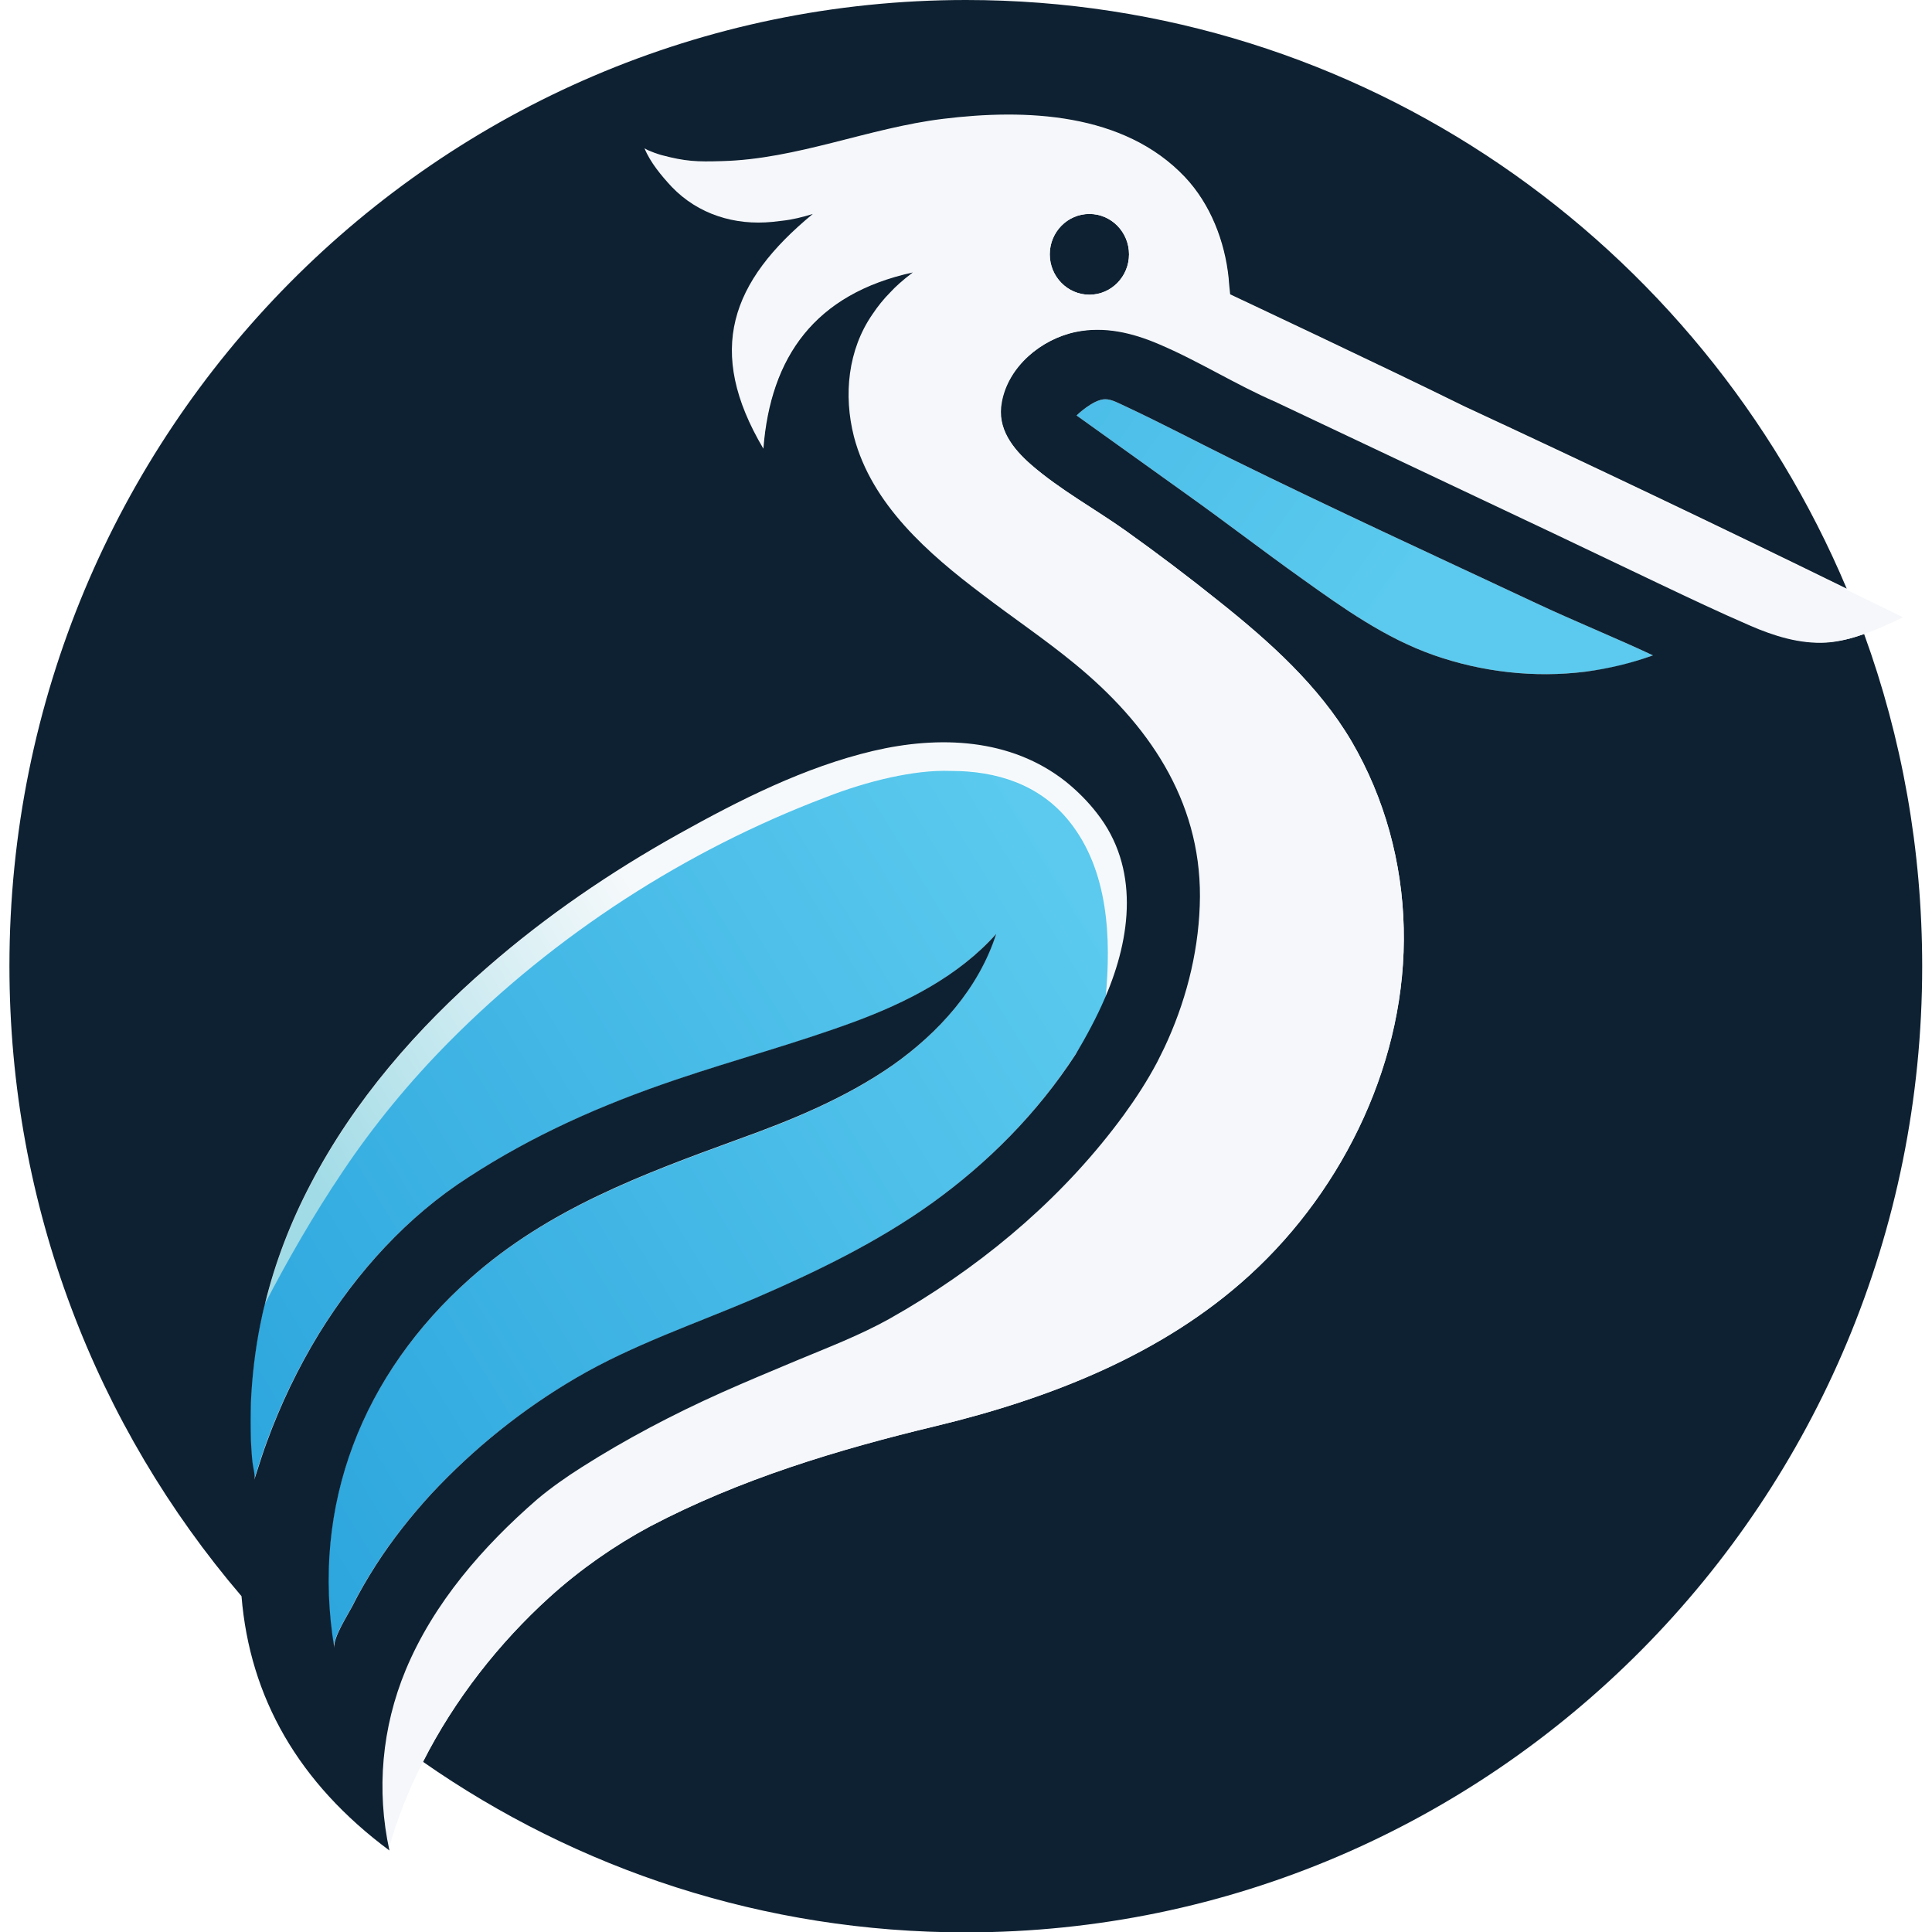
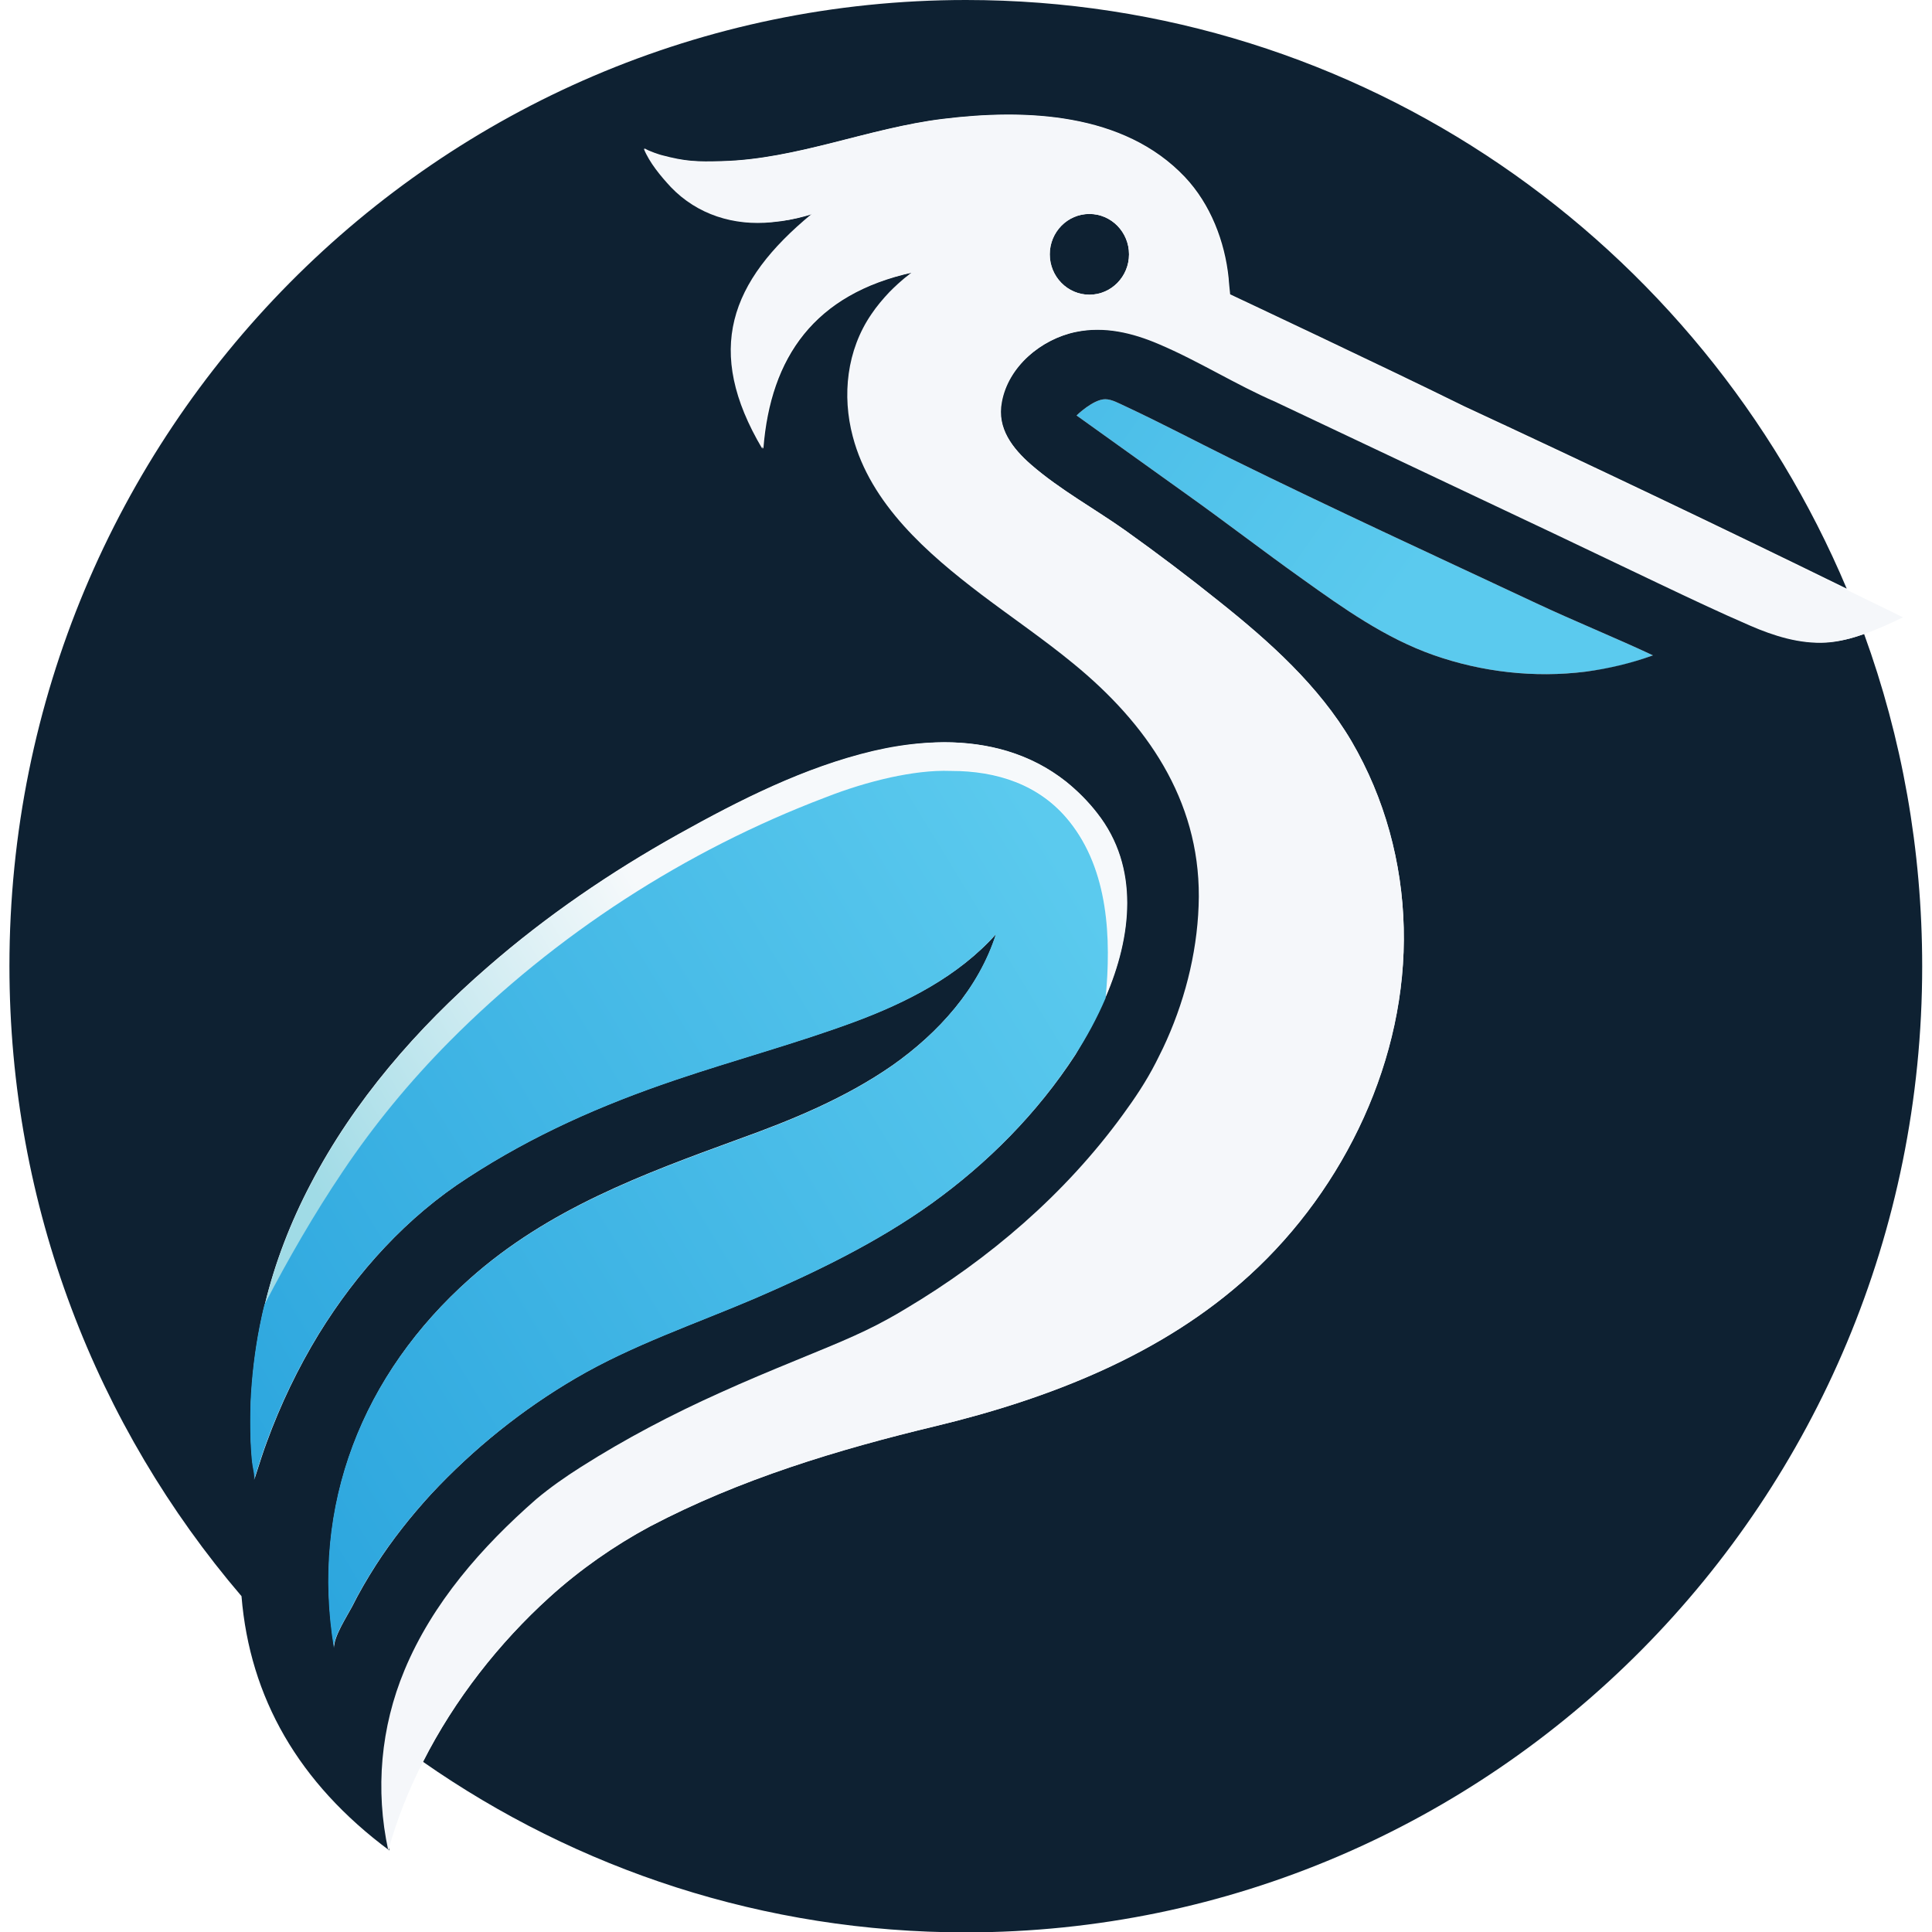
- <svg xmlns="http://www.w3.org/2000/svg" xmlns:xlink="http://www.w3.org/1999/xlink" version="1.1" id="svg1" x="0px" y="0px" viewBox="0 0 512 512" style="enable-background:new 0 0 512 512;" xml:space="preserve">
+ <svg xmlns="http://www.w3.org/2000/svg" version="1.1" id="svg1" x="0px" y="0px" viewBox="0 0 512 512" style="enable-background:new 0 0 512 512;" xml:space="preserve">
  <style type="text/css">
- 	.st0{fill:url(#path2_00000074407956531107009650000017923017465014641044_);}
- 	.st1{clip-path:url(#SVGID_00000153704232776986058940000014758650938427582596_);fill:#0E2132;}
- 	.st2{clip-path:url(#SVGID_00000124861057835497669440000015001963552418527672_);fill:#0E2132;}
- 	.st3{clip-path:url(#SVGID_00000125600521760343151760000009020277256321215872_);fill:#F5F7FA;}
- 	.st4{fill:url(#path11_00000098195711803820772760000000024065029479655819_);}
- 	.st5{fill:url(#path13_00000015319507520203569300000002599085739973213060_);}
- 	.st6{clip-path:url(#SVGID_00000127755692391659673720000001125885544269235331_);fill:#0E2132;}
+ 	.st0{fill:#0E2132;}
+ 	.st1{fill:url(#path2_00000026885783596546348280000005061932326728796294_);}
+ 	.st2{fill:#F5F7FA;}
+ 	.st3{fill:url(#path11_00000041268000894347181700000009059001709216233402_);}
+ 	.st4{fill:url(#path13_00000119105729939391945610000000189732299764498818_);}
</style>
-   <g id="layer-MC0">
-     <linearGradient id="path2_00000112615815201692094460000003366476865763804578_" gradientUnits="userSpaceOnUse" x1="-48.918" y1="652.906" x2="-47.897" y2="652.906" gradientTransform="matrix(240.5393 171.5056 171.5056 -240.5393 -100080.609 165415.906)">
-       <stop offset="0" style="stop-color:#2AA4DD" />
-       <stop offset="1" style="stop-color:#5BCAEE" />
-     </linearGradient>
-     <path id="path2" style="fill:url(#path2_00000112615815201692094460000003366476865763804578_);" d="M285.3,110.1   c9.6,6.9,19.3,13.8,28.9,20.7l0,0c10.4,7.4,20.5,15.2,30.9,22.6l0,0c10.9,7.8,22,15.7,34.8,20.2l0,0c12.8,4.5,26.7,6.1,40.3,4.4   l0,0c6-0.7,11.9-2.1,17.5-4.2l0,0c0.1-0.1,0.3-0.1,0.4-0.1l0,0c-10-4.7-20.9-9.1-30.9-13.8l0,0c-27.1-12.7-54.3-25.2-81.1-38.4l0,0   c-9.3-4.6-18.4-9.4-27.8-13.8l0,0c-1.6-0.7-3.6-1.9-5.4-1.9l0,0C289.7,105.8,285.3,110.1,285.3,110.1" />
-     <g>
-       <defs>
-         <rect id="SVGID_1_" x="2.5" y="0" width="506.9" height="512" />
-       </defs>
-       <clipPath id="SVGID_00000039813973504461539790000005730254208988759466_">
-         <use xlink:href="#SVGID_1_" style="overflow:visible;" />
-       </clipPath>
-       <path id="path3" style="clip-path:url(#SVGID_00000039813973504461539790000005730254208988759466_);fill:#0E2132;" d="    M437.7,173.8c0.1-0.1,0.3-0.1,0.4-0.1c-10-4.7-20.9-9.1-30.9-13.8c-27.1-12.7-54.3-25.2-81.1-38.4c-9.3-4.6-18.4-9.4-27.8-13.8    c-1.6-0.7-3.6-1.9-5.4-1.9c-3.2,0-7.6,4.3-7.6,4.3c9.6,6.9,19.3,13.8,28.9,20.7c10.4,7.4,20.5,15.2,30.9,22.6    c10.9,7.8,22,15.7,34.8,20.2c12.8,4.5,26.7,6.1,40.3,4.4C426.2,177.2,432.1,175.8,437.7,173.8 M285.2,87.9    c7.6-1.6,15.1,0.2,22.1,3.2c10.6,4.5,20.4,10.7,30.9,15.3l73.8,34.9c9.3,4.4,18.6,8.9,27.9,13.3c8,3.8,16,7.6,24.1,11.1    c6.2,2.7,13.1,4.9,20.1,4.5c3.4-0.2,6.7-1,9.9-2.2c10,27.5,15.4,57.1,15.4,88.1c0,141.4-113.5,256-253.5,256    c-53.4,0-103-16.7-143.8-45.2c8.4-16.5,20.2-31.6,33.5-43.6c8.1-7.3,17.1-13.6,26.7-18.8c23.8-12.5,49.7-20.4,75.8-26.6    c29.8-7.2,60-18.8,83.1-40c25.3-23.1,41.6-57.5,40.8-92c-0.4-17.3-5.1-34.4-13.8-49.4c-8.7-14.8-21.8-26.5-35.1-37.1    c-8.1-6.5-16.3-12.7-24.7-18.7c-8.3-5.9-17.5-10.9-25.2-17.6c-4.9-4.3-9-9.6-7.7-16.5C267.2,97.1,276,89.8,285.2,87.9" />
-     </g>
-     <g>
-       <defs>
-         <rect id="SVGID_00000074408148733247704550000002190222420975122605_" x="2.5" y="0" width="506.9" height="512" />
-       </defs>
-       <clipPath id="SVGID_00000111185367051649914410000007836357283952894379_">
-         <use xlink:href="#SVGID_00000074408148733247704550000002190222420975122605_" style="overflow:visible;" />
-       </clipPath>
-       <path id="path5" style="clip-path:url(#SVGID_00000111185367051649914410000007836357283952894379_);fill:#0E2132;" d="    M288.7,56.7c5.8,0,10.5,4.8,10.5,10.7s-4.7,10.7-10.5,10.7s-10.5-4.8-10.5-10.7S282.9,56.7,288.7,56.7" />
-     </g>
-     <g>
-       <defs>
-         <rect id="SVGID_00000011033689360997666680000014511883265525840561_" x="2.5" width="506.9" height="512" />
-       </defs>
-       <clipPath id="SVGID_00000159427575122690292180000016222010123502897025_">
-         <use xlink:href="#SVGID_00000011033689360997666680000014511883265525840561_" style="overflow:visible;" />
-       </clipPath>
-       <path id="path7" style="clip-path:url(#SVGID_00000159427575122690292180000016222010123502897025_);fill:#F5F7FA;" d="    M273.2,123.1c7.7,6.7,16.9,11.7,25.2,17.6c8.4,6,16.6,12.2,24.7,18.7c13.3,10.6,26.4,22.3,35.1,37.1c8.8,15,13.4,32.1,13.8,49.4    c0.9,34.5-15.5,68.9-40.8,92c-23.1,21.1-53.3,32.8-83.1,40c-26.1,6.3-52,14.1-75.8,26.6c-9.6,5.1-18.6,11.4-26.7,18.8    c-13.3,12.1-25.2,27.1-33.5,43.6c-3.9,7.6-7,15.5-9.2,23.5c-3.5-16.1-2-32.7,4.3-47.8c7.4-17.8,20.5-32.7,34.9-45.3    c3.7-3.1,7.7-5.9,11.8-8.5c11.8-7.5,24.2-14,36.9-19.7c6.6-3,13.3-5.8,19.9-8.5c8.4-3.5,16.8-6.7,24.7-11.1c1.5-0.8,3-1.7,4.5-2.6    c22.2-13.2,42.3-30.4,57.6-51.4c3.3-4.5,6.3-9,8.8-13.9c0.3-0.6,0.6-1.2,0.9-1.8c0.7-1.4,1.4-2.8,2-4.2c5.3-11.9,8.4-25,8.5-38    c0.1-25.8-13.9-45.9-33.2-61.7c-7.9-6.5-16.3-12.2-24.5-18.4c-14.2-10.8-29.3-23.9-34-41.8c-2.9-10.9-1.6-22.9,4.9-32.4    c1.4-2.1,3.1-4.1,4.8-5.9c1.3-1.3,2.9-2.9,5.9-5.2c-26,5.7-37.7,22.4-39.6,46.7c-15.4-26-8.6-44.3,13.1-62.2    c-2.6,0.8-5.3,1.5-8,1.9c-0.9,0.1-1.7,0.2-2.6,0.3c-10,1-19.7-2-26.7-9.3c-2.7-2.9-5.7-6.5-7.2-10.2c1.2,0.7,4.1,1.7,4.5,1.8    c6.3,1.7,9.4,1.7,16,1.6c19.9-0.5,38.9-8.8,58.6-11.2c21.9-2.7,47.9-1.8,64.1,15.4c6.8,7.2,10.6,17.1,11.6,26.8    c0.1,0.5,0.4,4.3,0.4,4.3s42.1,19.8,61.9,29.7c33.7,15.7,67.6,31.8,101.5,48.4c5,2.5,10.1,4.9,15.1,7.4c-3.3,1.6-6.8,3.2-10.5,4.5    c-3.2,1.1-6.6,2-9.9,2.2c-7,0.4-13.9-1.8-20.1-4.5c-8.1-3.5-16.1-7.3-24.1-11.1c-9.3-4.4-18.6-8.9-27.9-13.3l-73.8-34.9    c-10.6-4.6-20.3-10.8-30.9-15.3c-7-3-14.5-4.8-22.1-3.2c-9.1,1.9-18,9.2-19.7,18.8C264.2,113.5,268.3,118.8,273.2,123.1     M278.2,67.4c0,5.9,4.7,10.7,10.5,10.7s10.5-4.8,10.5-10.7s-4.7-10.7-10.5-10.7S278.2,61.5,278.2,67.4" />
-     </g>
-     <linearGradient id="path11_00000029006541466918256520000000280161039147045037_" gradientUnits="userSpaceOnUse" x1="-49.433" y1="652.662" x2="-48.412" y2="652.662" gradientTransform="matrix(255.6404 -147.2359 -147.2359 -255.6404 108765.758 159928.125)">
-       <stop offset="0" style="stop-color:#A0DBE6" />
-       <stop offset="0.219" style="stop-color:#A0DBE6" />
-       <stop offset="0.6" style="stop-color:#F6F9FB" />
-       <stop offset="1" style="stop-color:#F6F9FB" />
-     </linearGradient>
-     <path id="path11" style="fill:url(#path11_00000029006541466918256520000000280161039147045037_);" d="M231.4,199.1   c-18.2,4.3-35.4,13-51.7,22.1l0,0c-17.9,10-34.9,21.6-50.4,35.1l0,0c-18.8,16.3-35.5,35.5-47,57.6l0,0   c-5.3,10.1-9.4,20.7-12.1,31.8l0,0c6.3-12.1,13.2-23.9,20.7-35.2l0,0c8.3-12.4,17.8-23.9,28.3-34.5l0,0   c28-28.3,62.5-50.6,99.7-64.7l0,0c5.6-2.2,11.4-4,17.3-5.3l0,0c16.7-3.7,35.7-2.8,47.2,11.5l0,0c10.4,13,11,31,9.6,46.8l0,0   c6.9-16,9.1-34.4-2.2-48.8l0,0c-2.4-3.1-5.2-5.9-8.3-8.4l0,0c-9.5-7.5-20.7-10.4-32.3-10.4l0,0   C243.9,196.8,237.6,197.7,231.4,199.1" />
-     <linearGradient id="path13_00000168113295494978011870000018436753653553034909_" gradientUnits="userSpaceOnUse" x1="-49.446" y1="652.631" x2="-48.426" y2="652.631" gradientTransform="matrix(239.4607 -142.382 -142.382 -239.4607 104808.445 149625.219)">
-       <stop offset="0" style="stop-color:#2AA4DD" />
-       <stop offset="1" style="stop-color:#5BCAEE" />
-     </linearGradient>
-     <path id="path13" style="fill:url(#path13_00000168113295494978011870000018436753653553034909_);" d="M236.1,206   c-5.9,1.3-11.7,3.1-17.3,5.3l0,0c-37.2,14.1-71.6,36.4-99.7,64.7l0,0c-10.5,10.6-20,22.1-28.3,34.5l0,0   c-7.6,11.3-14.4,23.1-20.7,35.2l0,0c-0.5,1.9-0.9,3.8-1.3,5.8l0,0c-1.3,6.6-2.1,13.4-2.4,20.1l0,0c-0.1,3.5-0.1,6.9,0,10.4l0,0   c0.1,1.8,0.2,3.7,0.4,5.5l0,0c0.1,1.2,0.8,3.6,0.5,4.7l0,0c1.6-5,2.4-7.5,3.3-9.9l0,0c3.6-9.9,8.3-19.7,13.8-28.7l0,0   c10.1-16.4,23.4-31.1,39.6-41.5l0,0c17.2-11.2,35.3-19.2,54.8-25.8l0,0c15.6-5.3,31.7-9.6,47.2-15.3l0,0   c14.1-5.2,27.9-12.2,37.9-23.4l0,0c-4.6,14.4-15.2,26.2-27.6,34.9l0,0c-12.4,8.6-26.5,14.4-40.7,19.5l0,0   c-25.5,9.3-50.4,18.5-71.1,36.9l0,0c-28.5,25.3-42.3,60.1-36,97.9l0,0c-0.4-2.6,3.5-8.6,4.7-10.9l0,0c1.9-3.8,4-7.4,6.3-11l0,0   c4.3-6.7,9.3-13,14.7-18.9l0,0c11.2-12,24.1-22.4,38.3-30.7l0,0c15-8.8,31.7-14.4,47.6-21.2l0,0c16.2-7,32.3-14.8,46.7-25.1l0,0   c14.9-10.7,28-23.9,38.1-39.4l0,0c3-4.6,5.8-9.7,8.1-15.1l0,0c1.5-15.8,0.8-33.8-9.6-46.8l0,0c-7.9-9.9-19.4-13.4-31.3-13.4l0,0   C246.7,204.1,241.3,204.9,236.1,206" />
-     <g>
-       <defs>
-         <rect id="SVGID_00000047057663256363625380000014826767358081698972_" x="2.5" y="0" width="506.9" height="512" />
-       </defs>
-       <clipPath id="SVGID_00000038387331610264477540000000997147504814246068_">
-         <use xlink:href="#SVGID_00000047057663256363625380000014826767358081698972_" style="overflow:visible;" />
-       </clipPath>
-       <path id="path14" style="clip-path:url(#SVGID_00000038387331610264477540000000997147504814246068_);fill:#0E2132;" d="    M292.9,264.3c6.9-16,9.1-34.4-2.2-48.8c-2.4-3.1-5.2-5.9-8.3-8.4c-14.6-11.5-33.5-12.2-51-8.1c-18.2,4.3-35.4,13-51.7,22.1    c-17.9,10-34.9,21.6-50.4,35.1c-18.8,16.3-35.5,35.5-47,57.6c-5.3,10.1-9.4,20.7-12.1,31.8c-0.5,1.9-0.9,3.8-1.3,5.8    c-1.3,6.6-2.1,13.4-2.4,20.1c-0.1,3.5-0.1,6.9,0,10.4c0.1,1.8,0.2,3.7,0.4,5.5c0.1,1.2,0.8,3.6,0.5,4.7c1.6-5,2.4-7.5,3.3-9.9    c3.6-9.9,8.3-19.7,13.8-28.7c10.1-16.4,23.4-31.1,39.6-41.5c17.2-11.2,35.3-19.2,54.8-25.8c15.6-5.3,31.7-9.6,47.2-15.3    c14.1-5.2,27.9-12.2,37.9-23.4c-4.6,14.4-15.2,26.2-27.6,34.9c-12.4,8.6-26.5,14.4-40.7,19.5c-25.5,9.3-50.4,18.5-71.1,36.9    c-28.5,25.3-42.3,60.1-36,97.9c-0.4-2.6,3.5-8.6,4.7-10.9c1.9-3.8,4-7.4,6.3-11c4.3-6.7,9.3-13,14.7-18.9    c11.2-12,24.1-22.4,38.3-30.7c15-8.8,31.7-14.4,47.6-21.2c16.2-7,32.3-14.8,46.7-25.1c14.9-10.7,28-23.9,38.1-39.4    C287.8,274.8,290.6,269.7,292.9,264.3 M215.4,56.7c-21.7,17.9-28.5,36.2-13.1,62.2c1.9-24.3,13.6-41,39.6-46.7    c-3,2.3-4.6,3.8-5.9,5.2c-1.8,1.8-3.4,3.8-4.8,5.9c-6.5,9.4-7.7,21.4-4.9,32.4c4.7,18,19.8,31.1,34,41.8    c8.1,6.2,16.6,11.9,24.5,18.4c19.3,15.8,33.3,35.9,33.2,61.7c-0.1,13.1-3.2,26.1-8.5,38c-0.6,1.4-1.3,2.8-2,4.2    c-0.3,0.6-0.6,1.2-0.9,1.8c-2.6,4.9-5.6,9.5-8.8,13.9c-15.3,20.9-35.3,38.1-57.6,51.4c-1.5,0.9-3,1.7-4.5,2.6    c-7.9,4.4-16.3,7.6-24.7,11.1c-6.7,2.8-13.4,5.6-19.9,8.5c-12.7,5.7-25.1,12.2-36.9,19.7c-4.1,2.6-8.1,5.4-11.8,8.5    c-14.4,12.5-27.5,27.5-34.9,45.3c-6.3,15.2-7.8,31.8-4.3,47.8c-24.1-17.9-37-40.5-39.2-67.4C25.7,378.2,2.5,319.8,2.5,256    C2.5,114.6,116,0,256,0c104.9,0,194.8,64.3,233.4,156c-33.9-16.6-67.7-32.7-101.5-48.4C368.1,97.8,326,78,326,78s-0.4-3.8-0.4-4.3    c-1-9.7-4.8-19.6-11.6-26.8c-16.2-17.1-42.2-18.1-64.1-15.4c-19.7,2.4-38.7,10.7-58.6,11.2c-6.6,0.2-9.6,0.1-16-1.6    c-0.4-0.1-3.3-1-4.5-1.8c1.5,3.7,4.5,7.3,7.2,10.2c7,7.3,16.7,10.3,26.7,9.3c0.9-0.1,1.7-0.2,2.6-0.3    C210.1,58.2,212.8,57.5,215.4,56.7" />
-     </g>
-   </g>
+   <path id="path14" class="st0" d="M292.9,264.3c6.9-16,9.1-34.4-2.2-48.8c-2.4-3.1-5.2-5.9-8.3-8.4c-14.6-11.5-33.5-12.2-51-8.1  c-18.2,4.3-35.4,13-51.7,22.1c-17.9,10-34.9,21.6-50.4,35.1c-18.8,16.3-35.5,35.5-47,57.6c-5.3,10.1-9.4,20.7-12.1,31.8  c-0.5,1.9-0.9,3.8-1.3,5.8c-1.3,6.6-2.1,13.4-2.4,20.1c-0.1,3.5-0.1,6.9,0,10.4c0.1,1.8,0.2,3.7,0.4,5.5c0.1,1.2,0.8,3.6,0.5,4.7  c1.6-5,2.4-7.5,3.3-9.9c3.6-9.9,8.3-19.7,13.8-28.7c10.1-16.4,23.4-31.1,39.6-41.5c17.2-11.2,35.3-19.2,54.8-25.8  c15.6-5.3,31.7-9.6,47.2-15.3c14.1-5.2,27.9-12.2,37.9-23.4c-4.6,14.4-15.2,26.2-27.6,34.9c-12.4,8.6-26.5,14.4-40.7,19.5  c-25.5,9.3-50.4,18.5-71.1,36.9c-28.5,25.3-42.3,60.1-36,97.9c-0.4-2.6,3.5-8.6,4.7-10.9c1.9-3.8,4-7.4,6.3-11  c4.3-6.7,9.3-13,14.7-18.9c11.2-12,24.1-22.4,38.3-30.7c15-8.8,31.7-14.4,47.6-21.2c16.2-7,32.3-14.8,46.7-25.1  c14.9-10.7,28-23.9,38.1-39.4C287.8,274.8,290.6,269.7,292.9,264.3 M215.4,56.7c-21.7,17.9-28.5,36.2-13.1,62.2  c1.9-24.3,13.6-41,39.6-46.7c-3,2.3-4.6,3.8-5.9,5.2c-1.8,1.8-3.4,3.8-4.8,5.9c-6.5,9.4-7.7,21.4-4.9,32.4c4.7,18,19.8,31.1,34,41.8  c8.1,6.2,16.6,11.9,24.5,18.4c19.3,15.8,33.3,35.9,33.2,61.7c-0.1,13.1-3.2,26.1-8.5,38c-0.6,1.4-1.3,2.8-2,4.2  c-0.3,0.6-0.6,1.2-0.9,1.8c-2.6,4.9-5.6,9.5-8.8,13.9c-15.3,20.9-35.3,38.1-57.6,51.4c-1.5,0.9-3,1.7-4.5,2.6  c-7.9,4.4-16.3,7.6-24.7,11.1c-6.7,2.8-13.4,5.6-19.9,8.5c-12.7,5.7-25.1,12.2-36.9,19.7c-4.1,2.6-8.1,5.4-11.8,8.5  c-14.4,12.5-27.5,27.5-34.9,45.3c-6.3,15.2-7.8,31.8-4.3,47.8c-24.1-17.9-37-40.5-39.2-67.4C25.7,378.2,2.5,319.8,2.5,256  C2.5,114.6,116,0,256,0c104.9,0,194.8,64.3,233.4,156c-33.9-16.6-67.7-32.7-101.5-48.4C368.1,97.8,326,78,326,78s-0.4-3.8-0.4-4.3  c-1-9.7-4.8-19.6-11.6-26.8c-16.2-17.1-42.2-18.1-64.1-15.4c-19.7,2.4-38.7,10.7-58.6,11.2c-6.6,0.2-9.6,0.1-16-1.6  c-0.4-0.1-3.3-1-4.5-1.8c1.5,3.7,4.5,7.3,7.2,10.2c7,7.3,16.7,10.3,26.7,9.3c0.9-0.1,1.7-0.2,2.6-0.3  C210.1,58.2,212.8,57.5,215.4,56.7" />
+   <linearGradient id="path2_00000001654565619572283500000004104831036346556566_" gradientUnits="userSpaceOnUse" x1="-97.51" y1="0.381" x2="-96.489" y2="0.381" gradientTransform="matrix(240.5393 171.5056 -171.5056 240.5393 23649.973 16608.514)">
+     <stop offset="0" style="stop-color:#2AA4DD" />
+     <stop offset="1" style="stop-color:#5BCAEE" />
+   </linearGradient>
+   <path id="path2" style="fill:url(#path2_00000001654565619572283500000004104831036346556566_);" d="M285.3,110.1  c9.6,6.9,19.3,13.8,28.9,20.7l0,0c10.4,7.4,20.5,15.2,30.9,22.6l0,0c10.9,7.8,22,15.7,34.8,20.2l0,0c12.8,4.5,26.7,6.1,40.3,4.4l0,0  c6-0.7,11.9-2.1,17.5-4.2l0,0c0.1-0.1,0.3-0.1,0.4-0.1l0,0c-10-4.7-20.9-9.1-30.9-13.8l0,0c-27.1-12.7-54.3-25.2-81.1-38.4l0,0  c-9.3-4.6-18.4-9.4-27.8-13.8l0,0c-1.6-0.7-3.6-1.9-5.4-1.9l0,0C289.7,105.8,285.3,110.1,285.3,110.1" />
+   <path id="path3" class="st0" d="M437.7,173.8c0.1-0.1,0.3-0.1,0.4-0.1c-10-4.7-20.9-9.1-30.9-13.8c-27.1-12.7-54.3-25.2-81.1-38.4  c-9.3-4.6-18.4-9.4-27.8-13.8c-1.6-0.7-3.6-1.9-5.4-1.9c-3.2,0-7.6,4.3-7.6,4.3c9.6,6.9,19.3,13.8,28.9,20.7  c10.4,7.4,20.5,15.2,30.9,22.6c10.9,7.8,22,15.7,34.8,20.2s26.7,6.1,40.3,4.4C426.2,177.2,432.1,175.8,437.7,173.8 M285.2,87.9  c7.6-1.6,15.1,0.2,22.1,3.2c10.6,4.5,20.4,10.7,30.9,15.3l73.8,34.9c9.3,4.4,18.6,8.9,27.9,13.3c8,3.8,16,7.6,24.1,11.1  c6.2,2.7,13.1,4.9,20.1,4.5c3.4-0.2,6.7-1,9.9-2.2c10,27.5,15.4,57.1,15.4,88.1c0,141.4-113.5,256-253.5,256  c-53.4,0-103-16.7-143.8-45.2c8.4-16.5,20.2-31.6,33.5-43.6c8.1-7.3,17.1-13.6,26.7-18.8c23.8-12.5,49.7-20.4,75.8-26.6  c29.8-7.2,60-18.8,83.1-40c25.3-23.1,41.6-57.5,40.8-92c-0.4-17.3-5.1-34.4-13.8-49.4c-8.7-14.8-21.8-26.5-35.1-37.1  c-8.1-6.5-16.3-12.7-24.7-18.7c-8.3-5.9-17.5-10.9-25.2-17.6c-4.9-4.3-9-9.6-7.7-16.5C267.2,97.1,276,89.8,285.2,87.9" />
+   <path id="path5" class="st0" d="M288.7,56.7c5.8,0,10.5,4.8,10.5,10.7s-4.7,10.7-10.5,10.7s-10.5-4.8-10.5-10.7  S282.9,56.7,288.7,56.7" />
+   <path id="path7" class="st2" d="M273.2,123.1c7.7,6.7,16.9,11.7,25.2,17.6c8.4,6,16.6,12.2,24.7,18.7c13.3,10.6,26.4,22.3,35.1,37.1  c8.8,15,13.4,32.1,13.8,49.4c0.9,34.5-15.5,68.9-40.8,92c-23.1,21.1-53.3,32.8-83.1,40c-26.1,6.3-52,14.1-75.8,26.6  c-9.6,5.1-18.6,11.4-26.7,18.8c-13.3,12.1-25.2,27.1-33.5,43.6c-3.9,7.6-7,15.5-9.2,23.5c-3.5-16.1-2-32.7,4.3-47.8  c7.4-17.8,20.5-32.7,34.9-45.3c3.7-3.1,7.7-5.9,11.8-8.5c11.8-7.5,24.2-14,36.9-19.7c6.6-3,13.3-5.8,19.9-8.5  c8.4-3.5,16.8-6.7,24.7-11.1c1.5-0.8,3-1.7,4.5-2.6c22.2-13.2,42.3-30.4,57.6-51.4c3.3-4.5,6.3-9,8.8-13.9c0.3-0.6,0.6-1.2,0.9-1.8  c0.7-1.4,1.4-2.8,2-4.2c5.3-11.9,8.4-25,8.5-38c0.1-25.8-13.9-45.9-33.2-61.7c-7.9-6.5-16.3-12.2-24.5-18.4  c-14.2-10.8-29.3-23.9-34-41.8c-2.9-10.9-1.6-22.9,4.9-32.4c1.4-2.1,3.1-4.1,4.8-5.9c1.3-1.3,2.9-2.9,5.9-5.2  c-26,5.7-37.7,22.4-39.6,46.7c-15.4-26-8.6-44.3,13.1-62.2c-2.6,0.8-5.3,1.5-8,1.9c-0.9,0.1-1.7,0.2-2.6,0.3c-10,1-19.7-2-26.7-9.3  c-2.7-2.9-5.7-6.5-7.2-10.2c1.2,0.7,4.1,1.7,4.5,1.8c6.3,1.7,9.4,1.7,16,1.6C211,42.3,230,34,249.7,31.6  c21.9-2.7,47.9-1.8,64.1,15.4c6.8,7.2,10.6,17.1,11.6,26.8c0.1,0.5,0.4,4.3,0.4,4.3s42.1,19.8,61.9,29.7  c33.7,15.7,67.6,31.8,101.5,48.4c5,2.5,10.1,4.9,15.1,7.4c-3.3,1.6-6.8,3.2-10.5,4.5c-3.2,1.1-6.6,2-9.9,2.2  c-7,0.4-13.9-1.8-20.1-4.5c-8.1-3.5-16.1-7.3-24.1-11.1c-9.3-4.4-18.6-8.9-27.9-13.3L338,106.5c-10.6-4.6-20.3-10.8-30.9-15.3  c-7-3-14.5-4.8-22.1-3.2c-9.1,1.9-18,9.2-19.7,18.8C264.2,113.5,268.3,118.8,273.2,123.1 M278.2,67.4c0,5.9,4.7,10.7,10.5,10.7  s10.5-4.8,10.5-10.7s-4.7-10.7-10.5-10.7S278.2,61.5,278.2,67.4" />
+   <linearGradient id="path11_00000132798855358362157730000010693346811012780957_" gradientUnits="userSpaceOnUse" x1="-98.524" y1="0.829" x2="-97.504" y2="0.829" gradientTransform="matrix(255.6404 -147.2359 147.2359 255.6404 25098.094 -14358.613)">
+     <stop offset="0" style="stop-color:#A0DBE6" />
+     <stop offset="0.219" style="stop-color:#A0DBE6" />
+     <stop offset="0.6" style="stop-color:#F6F9FB" />
+     <stop offset="1" style="stop-color:#F6F9FB" />
+   </linearGradient>
+   <path id="path11" style="fill:url(#path11_00000132798855358362157730000010693346811012780957_);" d="M231.4,199.1  c-18.2,4.3-35.4,13-51.7,22.1l0,0c-17.9,10-34.9,21.6-50.4,35.1l0,0c-18.8,16.3-35.5,35.5-47,57.6l0,0c-5.3,10.1-9.4,20.7-12.1,31.8  l0,0c6.3-12.1,13.2-23.9,20.7-35.2l0,0c8.3-12.4,17.8-23.9,28.3-34.5l0,0c28-28.3,62.5-50.6,99.7-64.7l0,0c5.6-2.2,11.4-4,17.3-5.3  l0,0c16.7-3.7,35.7-2.8,47.2,11.5l0,0c10.4,13,11,31,9.6,46.8l0,0c6.9-16,9.1-34.4-2.2-48.8l0,0c-2.4-3.1-5.2-5.9-8.3-8.4l0,0  c-9.5-7.5-20.7-10.4-32.3-10.4l0,0C243.9,196.8,237.6,197.7,231.4,199.1" />
+   <linearGradient id="path13_00000078038993540801297090000000347438214984705928_" gradientUnits="userSpaceOnUse" x1="-98.55" y1="0.888" x2="-97.529" y2="0.888" gradientTransform="matrix(239.4607 -142.382 142.382 239.4607 23517.57 -13858.332)">
+     <stop offset="0" style="stop-color:#2AA4DD" />
+     <stop offset="1" style="stop-color:#5BCAEE" />
+   </linearGradient>
+   <path id="path13" style="fill:url(#path13_00000078038993540801297090000000347438214984705928_);" d="M236.1,206  c-5.9,1.3-11.7,3.1-17.3,5.3l0,0c-37.2,14.1-71.6,36.4-99.7,64.7l0,0c-10.5,10.6-20,22.1-28.3,34.5l0,0  c-7.6,11.3-14.4,23.1-20.7,35.2l0,0c-0.5,1.9-0.9,3.8-1.3,5.8l0,0c-1.3,6.6-2.1,13.4-2.4,20.1l0,0c-0.1,3.5-0.1,6.9,0,10.4l0,0  c0.1,1.8,0.2,3.7,0.4,5.5l0,0c0.1,1.2,0.8,3.6,0.5,4.7l0,0c1.6-5,2.4-7.5,3.3-9.9l0,0c3.6-9.9,8.3-19.7,13.8-28.7l0,0  c10.1-16.4,23.4-31.1,39.6-41.5l0,0c17.2-11.2,35.3-19.2,54.8-25.8l0,0c15.6-5.3,31.7-9.6,47.2-15.3l0,0  c14.1-5.2,27.9-12.2,37.9-23.4l0,0c-4.6,14.4-15.2,26.2-27.6,34.9l0,0c-12.4,8.6-26.5,14.4-40.7,19.5l0,0  c-25.5,9.3-50.4,18.5-71.1,36.9l0,0c-28.5,25.3-42.3,60.1-36,97.9l0,0c-0.4-2.6,3.5-8.6,4.7-10.9l0,0c1.9-3.8,4-7.4,6.3-11l0,0  c4.3-6.7,9.3-13,14.7-18.9l0,0c11.2-12,24.1-22.4,38.3-30.7l0,0c15-8.8,31.7-14.4,47.6-21.2l0,0c16.2-7,32.3-14.8,46.7-25.1l0,0  c14.9-10.7,28-23.9,38.1-39.4l0,0c3-4.6,5.8-9.7,8.1-15.1l0,0c1.5-15.8,0.8-33.8-9.6-46.8l0,0c-7.9-9.9-19.4-13.4-31.3-13.4l0,0  C246.7,204.1,241.3,204.9,236.1,206" />
</svg>
